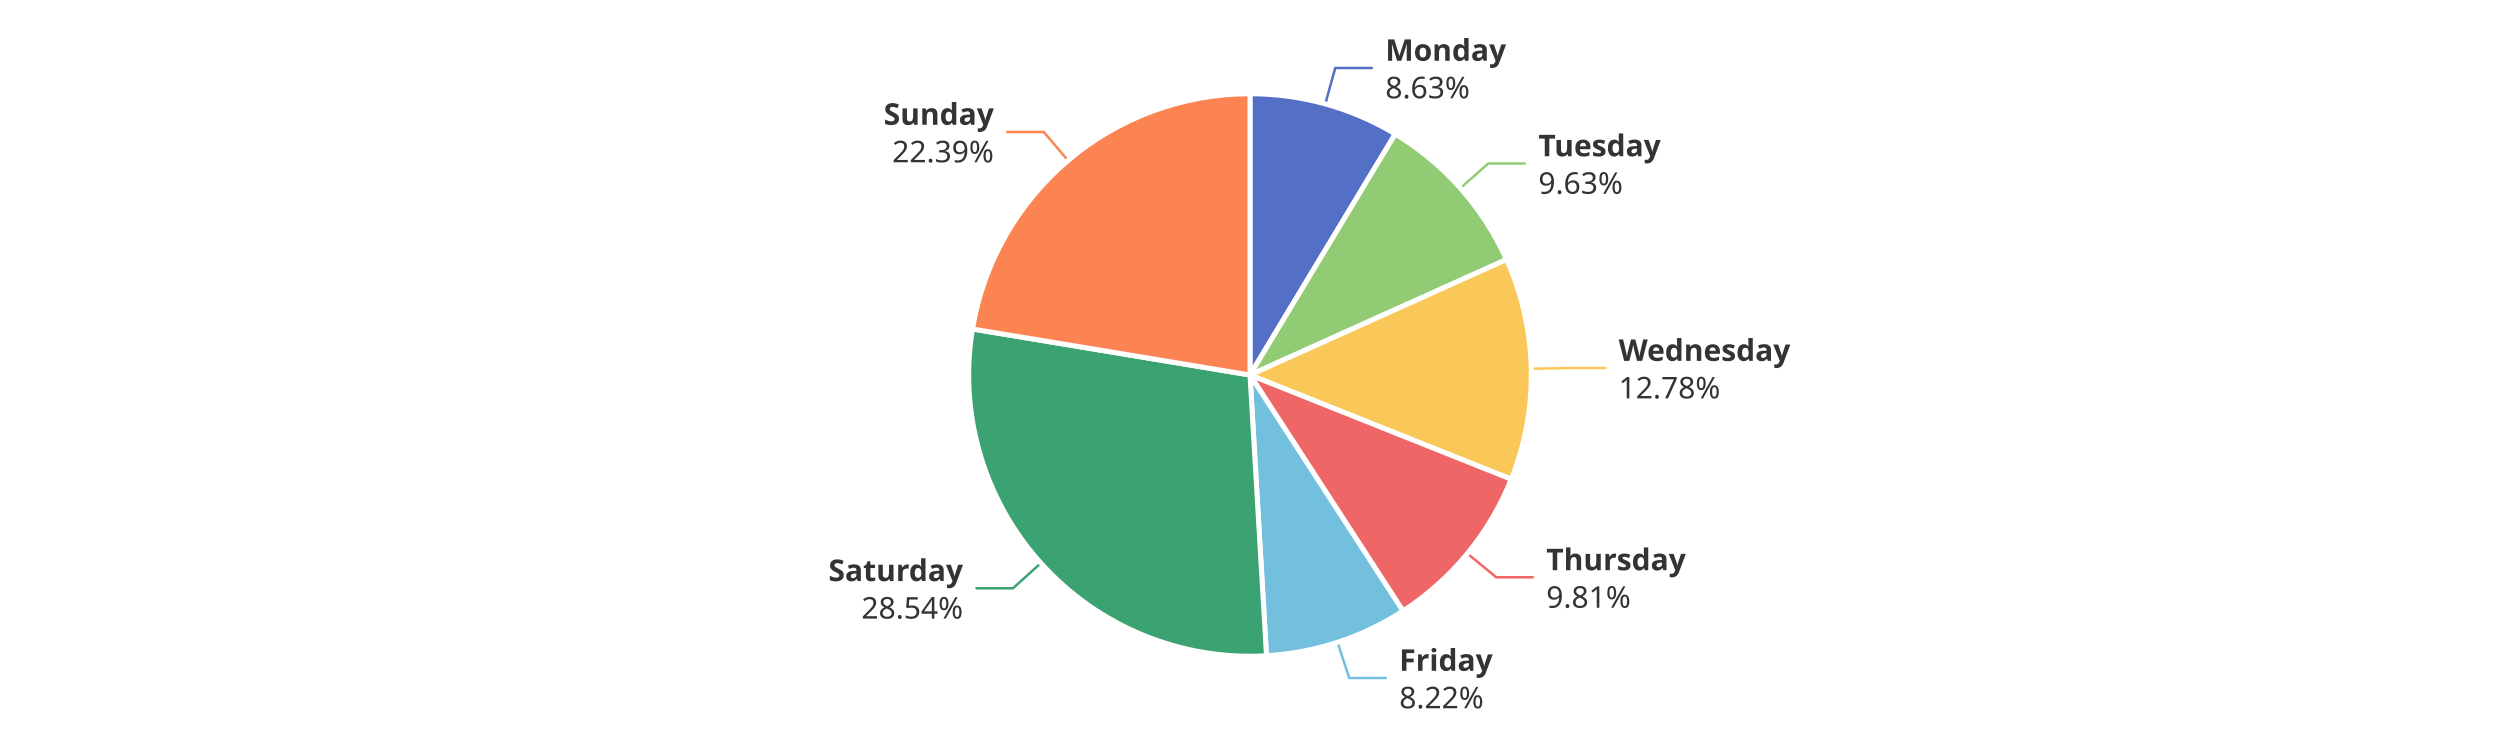
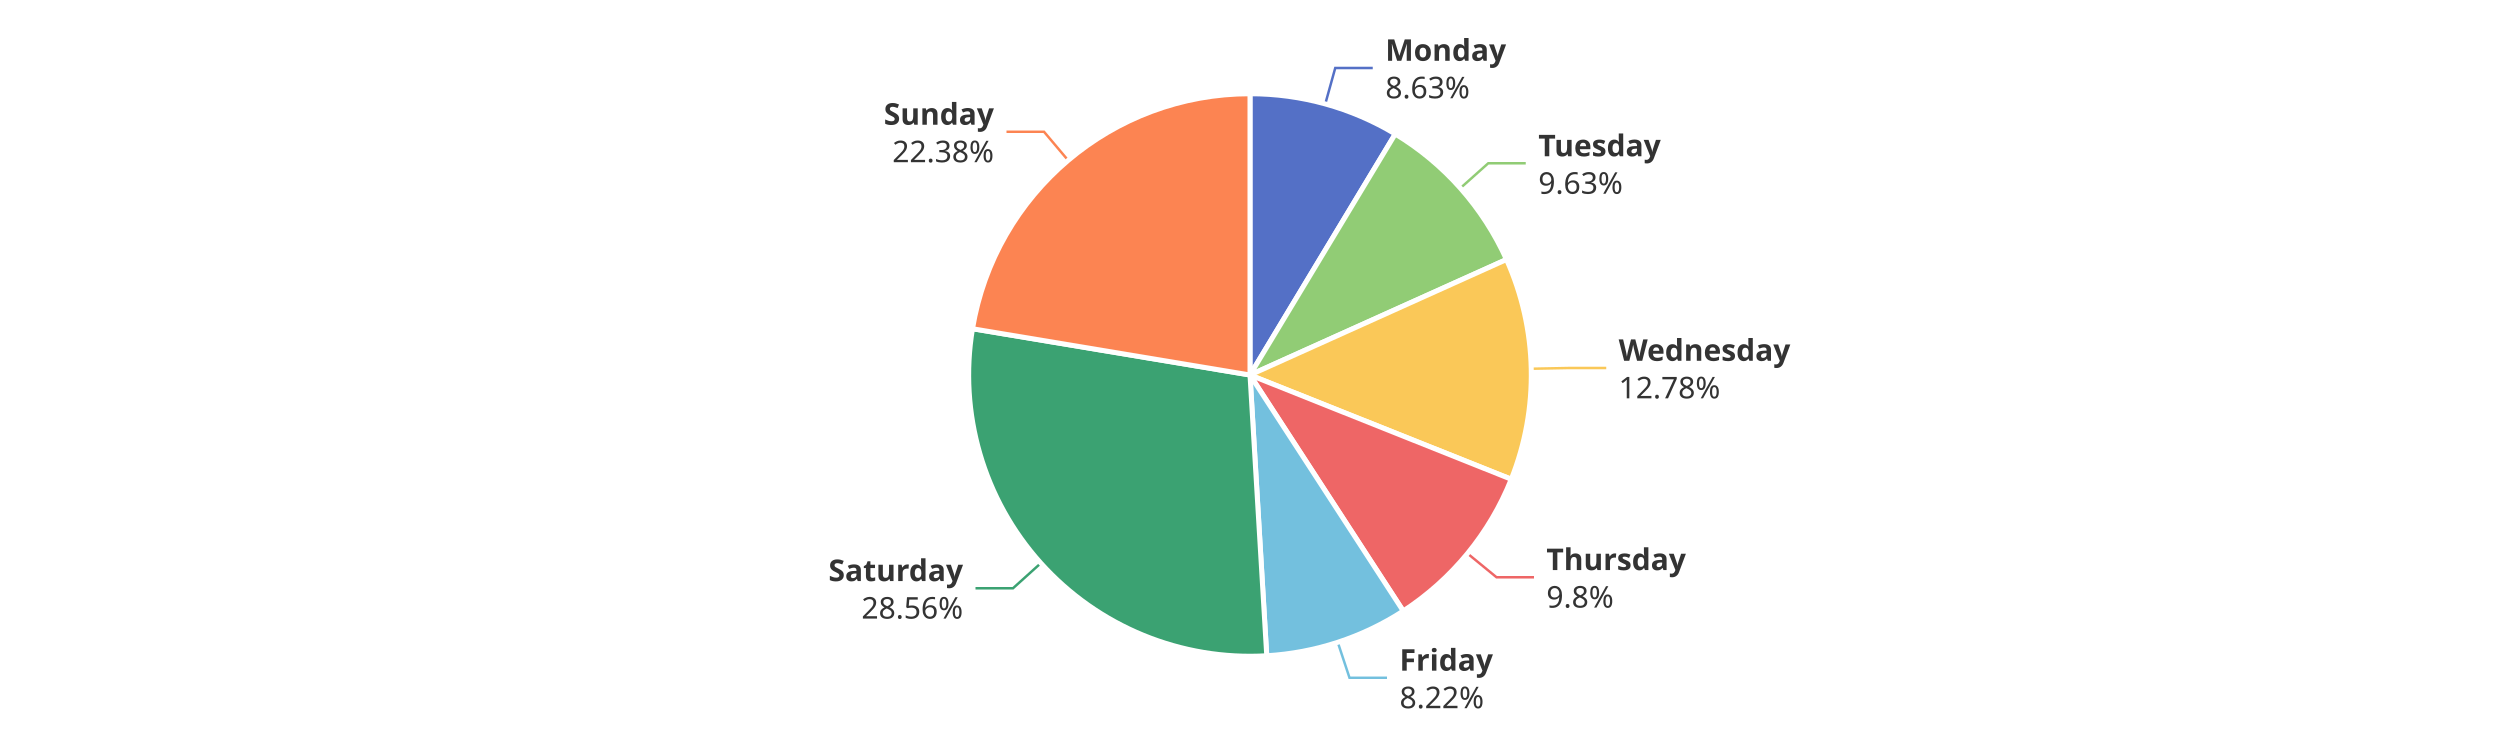
<svg xmlns="http://www.w3.org/2000/svg" width="1000" height="300" version="1.1" baseProfile="full" viewBox="0 0 1000 300">
  <rect width="1000" height="300" x="0" y="0" id="0" fill="#ffffff" />
  <polyline points="530.1 41.6 534.1 27.2 549.1 27.2" fill="none" stroke="#5470c6" />
-   <polyline points="584.1 75.3 595.3 65.4 610.3 65.4" fill="none" stroke="#91cc75" />
+   <polyline points="584.1 75.3 595.3 65.3 610.3 65.3" fill="none" stroke="#91cc75" />
  <polyline points="612.5 147.5 627.5 147.2 642.5 147.2" fill="none" stroke="#fac858" />
-   <polyline points="586.9 221.4 598.5 230.9 613.5 230.9" fill="none" stroke="#ee6666" />
-   <polyline points="535 256.9 539.7 271.2 554.7 271.2" fill="none" stroke="#73c0de" />
+   <polyline points="587 221.4 598.6 230.9 613.6 230.9" fill="none" stroke="#ee6666" />
+   <polyline points="535.1 256.9 539.8 271.1 554.8 271.1" fill="none" stroke="#73c0de" />
  <polyline points="416.4 225.2 405.2 235.3 390.2 235.3" fill="none" stroke="#3ba272" />
-   <polyline points="427.2 64.2 417.5 52.8 402.5 52.8" fill="none" stroke="#fc8452" />
+   <polyline points="427.3 64.2 417.6 52.7 402.6 52.7" fill="none" stroke="#fc8452" />
  <path d="M500 37.5A112.5 112.5 0 0 1 558.1 53.6L500 150Z" fill="#5470c6" stroke="#fff" stroke-width="2" stroke-linejoin="round" />
  <path d="M558.1 53.6A112.5 112.5 0 0 1 602.6 103.8L500 150Z" fill="#91cc75" stroke="#fff" stroke-width="2" stroke-linejoin="round" />
  <path d="M602.6 103.8A112.5 112.5 0 0 1 604.5 191.7L500 150Z" fill="#fac858" stroke="#fff" stroke-width="2" stroke-linejoin="round" />
-   <path d="M604.5 191.7A112.5 112.5 0 0 1 561.2 244.4L500 150Z" fill="#ee6666" stroke="#fff" stroke-width="2" stroke-linejoin="round" />
-   <path d="M561.2 244.4A112.5 112.5 0 0 1 506.6 262.3L500 150Z" fill="#73c0de" stroke="#fff" stroke-width="2" stroke-linejoin="round" />
-   <path d="M506.6 262.3A112.5 112.5 0 0 1 389 131.6L500 150Z" fill="#3ba272" stroke="#fff" stroke-width="2" stroke-linejoin="round" />
-   <path d="M389 131.6A112.5 112.5 0 0 1 500 37.5L500 150Z" fill="#fc8452" stroke="#fff" stroke-width="2" stroke-linejoin="round" />
-   <path d="M0 -15l42.8 0l0 30l-42.8 0Z" transform="translate(554.1458 27.1574)" fill="none" />
-   <text dominant-baseline="central" text-anchor="start" style="font-size:12px;font-family:sans-serif;font-weight:bold;" y="-7.5" transform="translate(554.1458 27.1574)" fill="#333" stroke="rgb(255,255,255)" stroke-width="2" paint-order="stroke" stroke-miterlimit="2">Monday</text>
-   <text dominant-baseline="central" text-anchor="start" style="font-size:12px;font-family:sans-serif;" y="7.5" transform="translate(554.1458 27.1574)" fill="#333" stroke="rgb(255,255,255)" stroke-width="2" paint-order="stroke" stroke-miterlimit="2">8.63%</text>
-   <path d="M0 -15l46.2 0l0 30l-46.2 0Z" transform="translate(615.3472 65.3527)" fill="none" />
-   <text dominant-baseline="central" text-anchor="start" style="font-size:12px;font-family:sans-serif;font-weight:bold;" y="-7.5" transform="translate(615.3472 65.3527)" fill="#333" stroke="rgb(255,255,255)" stroke-width="2" paint-order="stroke" stroke-miterlimit="2">Tuesday</text>
-   <text dominant-baseline="central" text-anchor="start" style="font-size:12px;font-family:sans-serif;" y="7.5" transform="translate(615.3472 65.3527)" fill="#333" stroke="rgb(255,255,255)" stroke-width="2" paint-order="stroke" stroke-miterlimit="2">9.63%</text>
-   <path d="M0 -15l63.6 0l0 30l-63.6 0Z" transform="translate(647.4692 147.1964)" fill="none" />
-   <text dominant-baseline="central" text-anchor="start" style="font-size:12px;font-family:sans-serif;font-weight:bold;" y="-7.5" transform="translate(647.4692 147.1964)" fill="#333" stroke="rgb(255,255,255)" stroke-width="2" paint-order="stroke" stroke-miterlimit="2">Wednesday</text>
-   <text dominant-baseline="central" text-anchor="start" style="font-size:12px;font-family:sans-serif;" y="7.5" transform="translate(647.4692 147.1964)" fill="#333" stroke="rgb(255,255,255)" stroke-width="2" paint-order="stroke" stroke-miterlimit="2">12.78%</text>
-   <path d="M0 -15l50.2 0l0 30l-50.2 0Z" transform="translate(618.5207 230.9316)" fill="none" />
-   <text dominant-baseline="central" text-anchor="start" style="font-size:12px;font-family:sans-serif;font-weight:bold;" y="-7.5" transform="translate(618.5207 230.9316)" fill="#333" stroke="rgb(255,255,255)" stroke-width="2" paint-order="stroke" stroke-miterlimit="2">Thursday</text>
-   <text dominant-baseline="central" text-anchor="start" style="font-size:12px;font-family:sans-serif;" y="7.5" transform="translate(618.5207 230.9316)" fill="#333" stroke="rgb(255,255,255)" stroke-width="2" paint-order="stroke" stroke-miterlimit="2">9.81%</text>
-   <path d="M0 -15l34.2 0l0 30l-34.2 0Z" transform="translate(559.7043 271.1603)" fill="none" />
-   <text dominant-baseline="central" text-anchor="start" style="font-size:12px;font-family:sans-serif;font-weight:bold;" y="-7.5" transform="translate(559.7043 271.1603)" fill="#333" stroke="rgb(255,255,255)" stroke-width="2" paint-order="stroke" stroke-miterlimit="2">Friday</text>
-   <text dominant-baseline="central" text-anchor="start" style="font-size:12px;font-family:sans-serif;" y="7.5" transform="translate(559.7043 271.1603)" fill="#333" stroke="rgb(255,255,255)" stroke-width="2" paint-order="stroke" stroke-miterlimit="2">8.22%</text>
-   <path d="M-48.2 -15l48.2 0l0 30l-48.2 0Z" transform="translate(385.2133 235.2745)" fill="none" />
-   <text dominant-baseline="central" text-anchor="end" style="font-size:12px;font-family:sans-serif;font-weight:bold;" y="-7.5" transform="translate(385.2133 235.2745)" fill="#333" stroke="rgb(255,255,255)" stroke-width="2" paint-order="stroke" stroke-miterlimit="2">Saturday</text>
-   <text dominant-baseline="central" text-anchor="end" style="font-size:12px;font-family:sans-serif;" y="7.5" transform="translate(385.2133 235.2745)" fill="#333" stroke="rgb(255,255,255)" stroke-width="2" paint-order="stroke" stroke-miterlimit="2">28.54%</text>
-   <path d="M-40.9 -15l40.9 0l0 30l-40.9 0Z" transform="translate(397.5309 52.7627)" fill="none" />
-   <text dominant-baseline="central" text-anchor="end" style="font-size:12px;font-family:sans-serif;font-weight:bold;" y="-7.5" transform="translate(397.5309 52.7627)" fill="#333" stroke="rgb(255,255,255)" stroke-width="2" paint-order="stroke" stroke-miterlimit="2">Sunday</text>
-   <text dominant-baseline="central" text-anchor="end" style="font-size:12px;font-family:sans-serif;" y="7.5" transform="translate(397.5309 52.7627)" fill="#333" stroke="rgb(255,255,255)" stroke-width="2" paint-order="stroke" stroke-miterlimit="2">22.39%</text>
+   <path d="M604.5 191.7A112.5 112.5 0 0 1 561.3 244.4L500 150Z" fill="#ee6666" stroke="#fff" stroke-width="2" stroke-linejoin="round" />
+   <path d="M561.3 244.4A112.5 112.5 0 0 1 506.7 262.3L500 150Z" fill="#73c0de" stroke="#fff" stroke-width="2" stroke-linejoin="round" />
+   <path d="M506.7 262.3A112.5 112.5 0 0 1 389 131.5L500 150Z" fill="#3ba272" stroke="#fff" stroke-width="2" stroke-linejoin="round" />
+   <path d="M389 131.5A112.5 112.5 0 0 1 500 37.5L500 150Z" fill="#fc8452" stroke="#fff" stroke-width="2" stroke-linejoin="round" />
+   <path d="M0 -15l42.8 0l0 30l-42.8 0Z" transform="translate(554.1425 27.1564)" fill="none" />
+   <text dominant-baseline="central" text-anchor="start" style="font-size:12px;font-family:sans-serif;font-weight:bold;" y="-7.5" transform="translate(554.1425 27.1564)" fill="#333" stroke="rgb(255,255,255)" stroke-width="2" paint-order="stroke" stroke-miterlimit="2">Monday</text>
+   <text dominant-baseline="central" text-anchor="start" style="font-size:12px;font-family:sans-serif;" y="7.5" transform="translate(554.1425 27.1564)" fill="#333" stroke="rgb(255,255,255)" stroke-width="2" paint-order="stroke" stroke-miterlimit="2">8.63%</text>
+   <path d="M0 -15l46.2 0l0 30l-46.2 0Z" transform="translate(615.3401 65.3447)" fill="none" />
+   <text dominant-baseline="central" text-anchor="start" style="font-size:12px;font-family:sans-serif;font-weight:bold;" y="-7.5" transform="translate(615.3401 65.3447)" fill="#333" stroke="rgb(255,255,255)" stroke-width="2" paint-order="stroke" stroke-miterlimit="2">Tuesday</text>
+   <text dominant-baseline="central" text-anchor="start" style="font-size:12px;font-family:sans-serif;" y="7.5" transform="translate(615.3401 65.3447)" fill="#333" stroke="rgb(255,255,255)" stroke-width="2" paint-order="stroke" stroke-miterlimit="2">9.63%</text>
+   <path d="M0 -15l63.6 0l0 30l-63.6 0Z" transform="translate(647.4687 147.1766)" fill="none" />
+   <text dominant-baseline="central" text-anchor="start" style="font-size:12px;font-family:sans-serif;font-weight:bold;" y="-7.5" transform="translate(647.4687 147.1766)" fill="#333" stroke="rgb(255,255,255)" stroke-width="2" paint-order="stroke" stroke-miterlimit="2">Wednesday</text>
+   <text dominant-baseline="central" text-anchor="start" style="font-size:12px;font-family:sans-serif;" y="7.5" transform="translate(647.4687 147.1766)" fill="#333" stroke="rgb(255,255,255)" stroke-width="2" paint-order="stroke" stroke-miterlimit="2">12.78%</text>
+   <path d="M0 -15l50.2 0l0 30l-50.2 0Z" transform="translate(618.5644 230.8784)" fill="none" />
+   <text dominant-baseline="central" text-anchor="start" style="font-size:12px;font-family:sans-serif;font-weight:bold;" y="-7.5" transform="translate(618.5644 230.8784)" fill="#333" stroke="rgb(255,255,255)" stroke-width="2" paint-order="stroke" stroke-miterlimit="2">Thursday</text>
+   <text dominant-baseline="central" text-anchor="start" style="font-size:12px;font-family:sans-serif;" y="7.5" transform="translate(618.5644 230.8784)" fill="#333" stroke="rgb(255,255,255)" stroke-width="2" paint-order="stroke" stroke-miterlimit="2">9.8%</text>
+   <path d="M0 -15l34.2 0l0 30l-34.2 0Z" transform="translate(559.8146 271.1241)" fill="none" />
+   <text dominant-baseline="central" text-anchor="start" style="font-size:12px;font-family:sans-serif;font-weight:bold;" y="-7.5" transform="translate(559.8146 271.1241)" fill="#333" stroke="rgb(255,255,255)" stroke-width="2" paint-order="stroke" stroke-miterlimit="2">Friday</text>
+   <text dominant-baseline="central" text-anchor="start" style="font-size:12px;font-family:sans-serif;" y="7.5" transform="translate(559.8146 271.1241)" fill="#333" stroke="rgb(255,255,255)" stroke-width="2" paint-order="stroke" stroke-miterlimit="2">8.22%</text>
+   <path d="M-48.2 -15l48.2 0l0 30l-48.2 0Z" transform="translate(385.2205 235.2824)" fill="none" />
+   <text dominant-baseline="central" text-anchor="end" style="font-size:12px;font-family:sans-serif;font-weight:bold;" y="-7.5" transform="translate(385.2205 235.2824)" fill="#333" stroke="rgb(255,255,255)" stroke-width="2" paint-order="stroke" stroke-miterlimit="2">Saturday</text>
+   <text dominant-baseline="central" text-anchor="end" style="font-size:12px;font-family:sans-serif;" y="7.5" transform="translate(385.2205 235.2824)" fill="#333" stroke="rgb(255,255,255)" stroke-width="2" paint-order="stroke" stroke-miterlimit="2">28.56%</text>
+   <path d="M-40.9 -15l40.9 0l0 30l-40.9 0Z" transform="translate(397.5683 52.731)" fill="none" />
+   <text dominant-baseline="central" text-anchor="end" style="font-size:12px;font-family:sans-serif;font-weight:bold;" y="-7.5" transform="translate(397.5683 52.731)" fill="#333" stroke="rgb(255,255,255)" stroke-width="2" paint-order="stroke" stroke-miterlimit="2">Sunday</text>
+   <text dominant-baseline="central" text-anchor="end" style="font-size:12px;font-family:sans-serif;" y="7.5" transform="translate(397.5683 52.731)" fill="#333" stroke="rgb(255,255,255)" stroke-width="2" paint-order="stroke" stroke-miterlimit="2">22.38%</text>
</svg>
